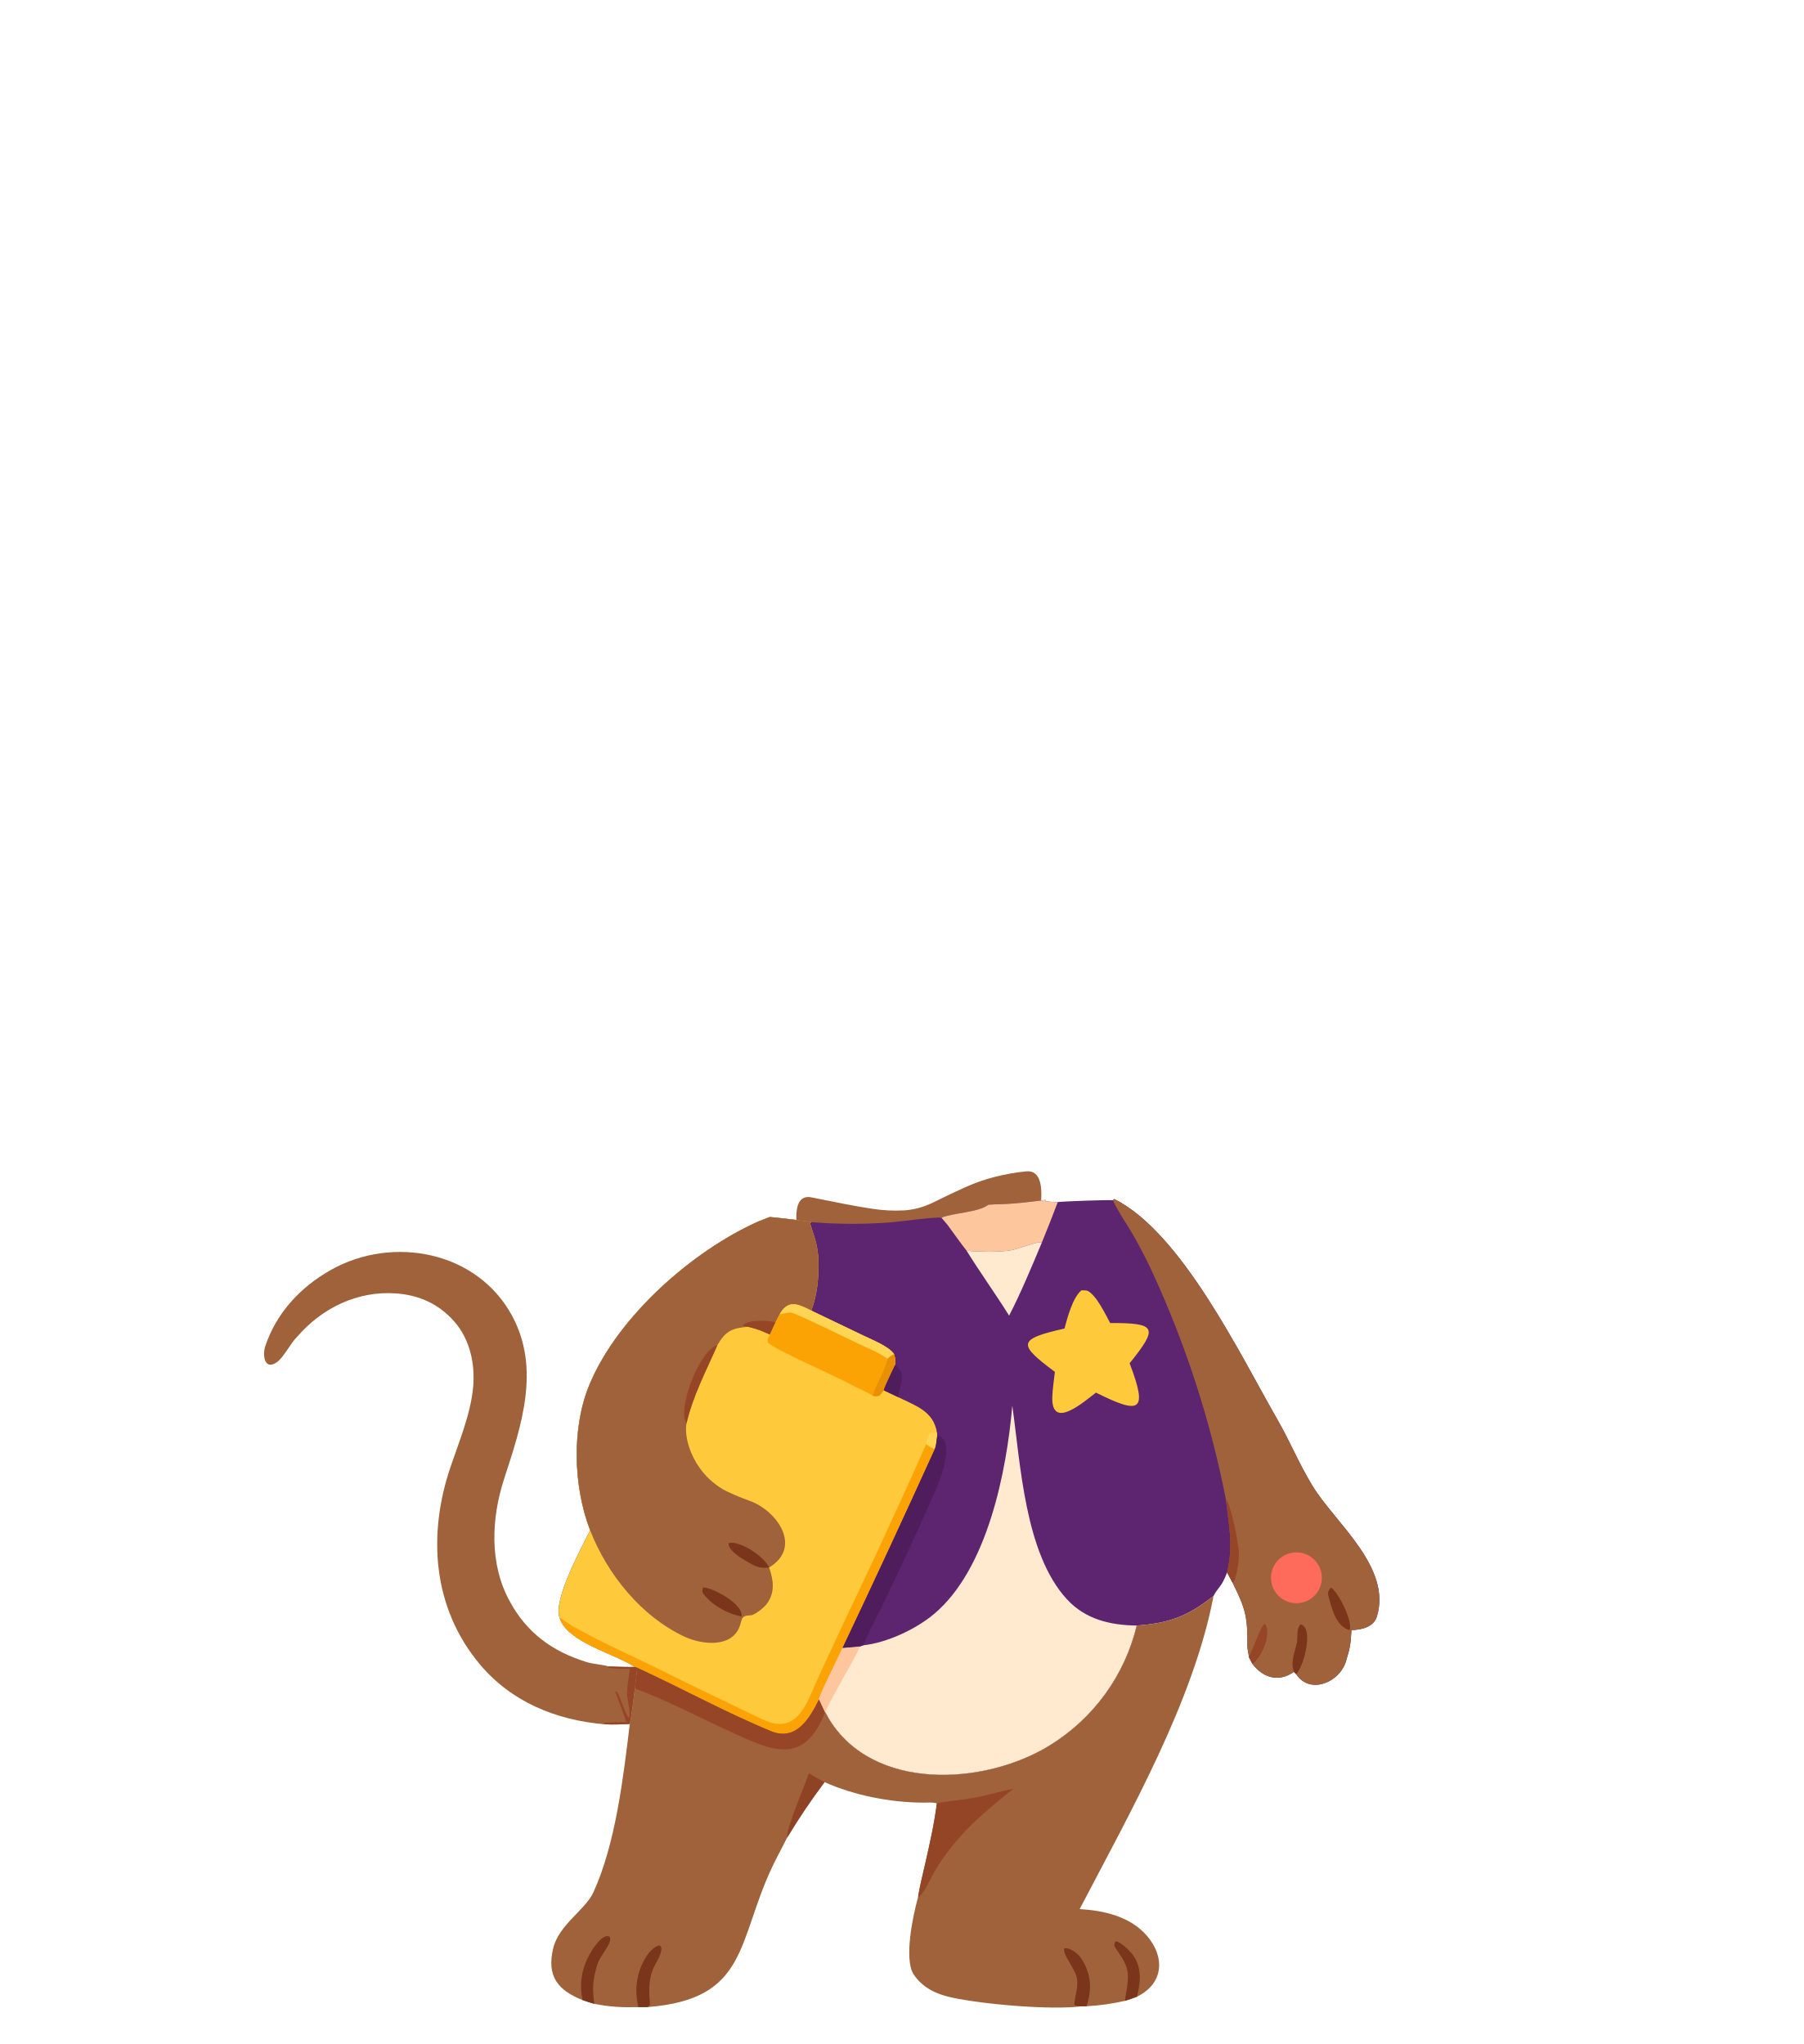
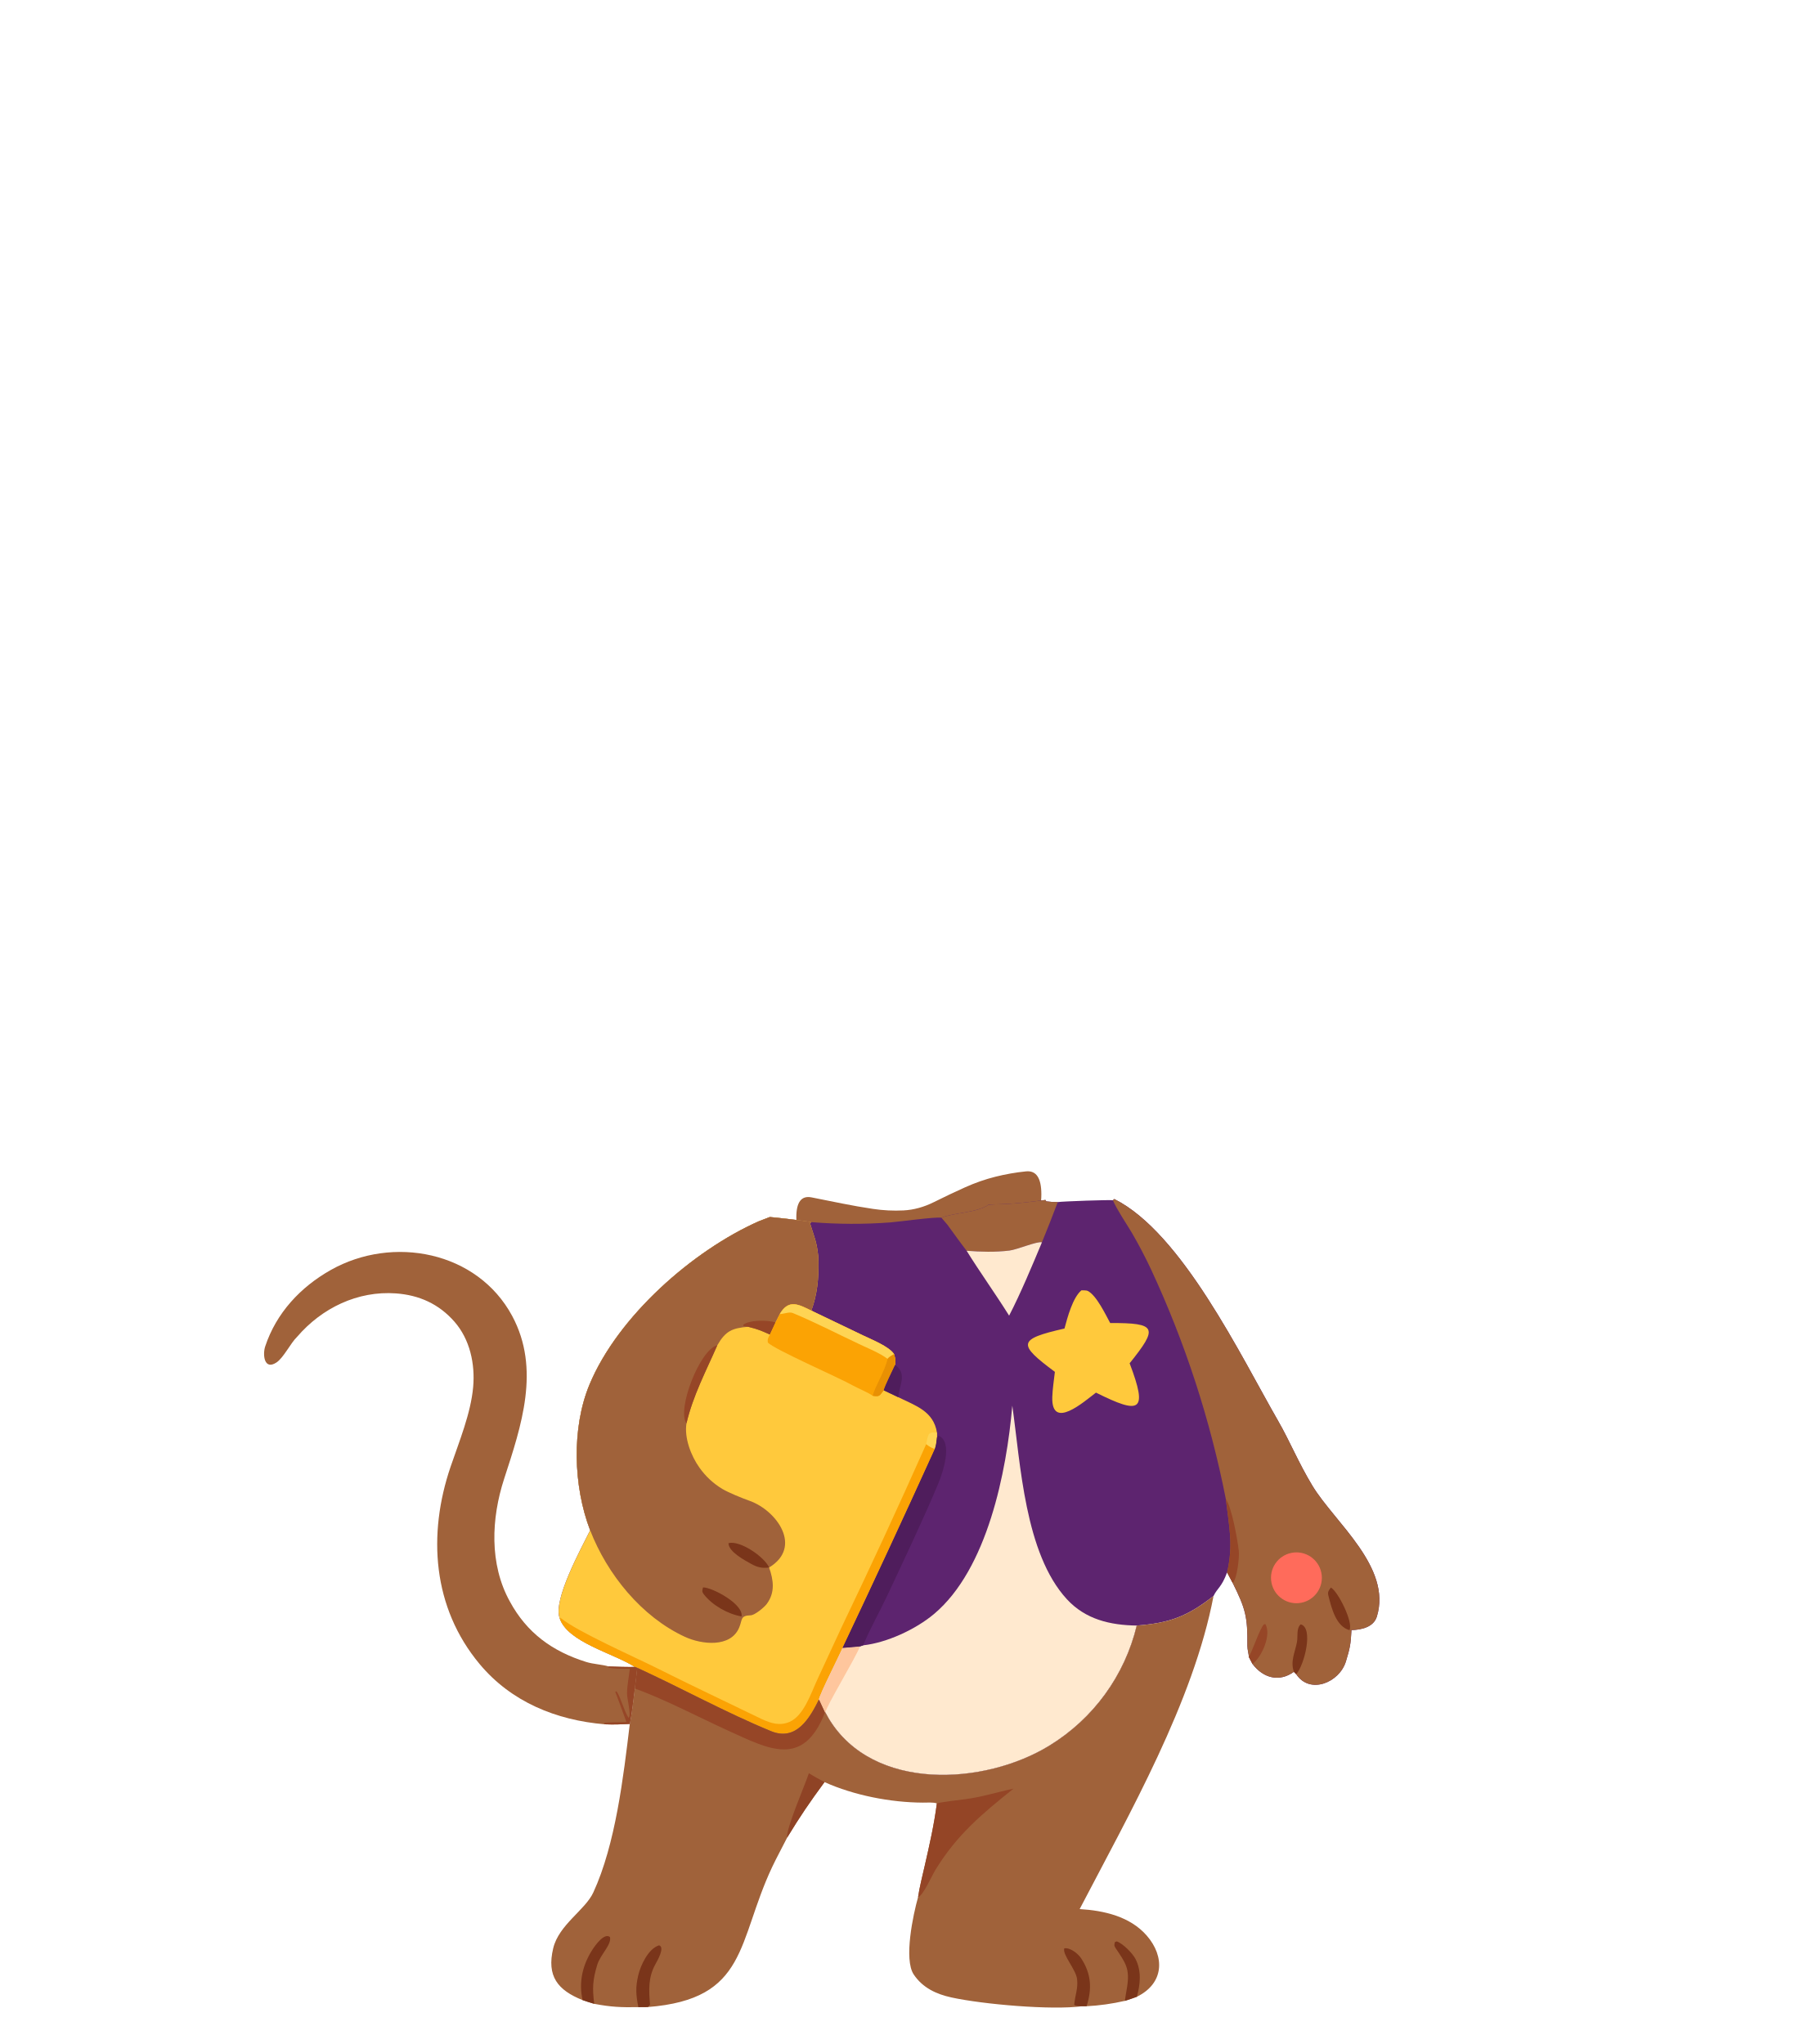
<svg xmlns="http://www.w3.org/2000/svg" width="1178" height="1335" viewBox="0 0 1178 1335" fill="none">
  <path d="M520 795.059C520 785.059 523.333 780.725 530 782.059C536.667 783.392 543.333 784.725 550 786.059C556.667 787.392 563.333 788.559 570 789.559C576.667 790.559 583.333 790.892 590 790.559C596.667 790.225 603.333 788.392 610 785.059C616.667 781.725 623.333 778.559 630 775.559C636.667 772.559 643.333 770.225 650 768.559C656.667 766.892 663.333 765.725 670 765.059C676.667 764.392 680 769.392 680 780.059C680 790.725 676.667 796.392 670 797.059C663.333 797.725 656.667 798.892 650 800.559C643.333 802.225 636.667 803.725 630 805.059C623.333 806.392 616.667 807.392 610 808.059C603.333 808.725 596.667 809.225 590 809.559C583.333 809.892 576.667 810.225 570 810.559C563.333 810.892 556.667 811.059 550 811.059C543.333 811.059 536.667 810.892 530 810.559C523.333 810.225 520 805.059 520 795.059Z" fill="#A0623A" />
  <path d="M726.735 783.934L727.596 783.107C771.75 805.094 810.343 885.846 834.633 928.06C842.306 941.397 847.932 955.418 857.059 970.482C871.485 994.295 909.042 1023.57 899.074 1055.86C896.936 1062.78 888.963 1064.49 882.496 1064.67C882.053 1073.74 881.518 1076.51 878.858 1085.18C874.634 1098.94 855.318 1106.94 846.439 1093.48L844.907 1091.91C835.226 1098.94 824.717 1095.89 817.879 1086.77L815.506 1082.18C815.46 1080.51 814.521 1077.4 814.541 1074.95C814.711 1055.91 813.387 1050.85 804.951 1033.86L801.288 1026.97C797.663 1036.82 794.997 1037.07 792.441 1042.36C775.537 1055.56 764.109 1060.07 742.29 1061.7C734.454 1094.33 713.971 1122.51 685.346 1140.05C642.949 1166.15 569.972 1170.35 541.171 1122.42C540.395 1121.12 539.658 1119.79 538.961 1118.43L538.688 1118.5L534.764 1110.03C528.846 1121.92 520.087 1137.51 503.454 1130.66C473.802 1118.46 445.293 1102.67 416.093 1089.29L414.595 1088.73C400.706 1079.79 370.509 1072.58 365.453 1056.84C361.016 1044.91 379.404 1011.56 385.364 999.49C374.297 970.626 373.204 932.538 384.962 904.267C403.466 859.771 452.435 816.703 495.577 797.61L502.706 794.873C505.691 795.068 527.619 797.539 529.858 798.223C547.007 799.625 564.238 799.683 581.395 798.393C587.6 797.923 609.962 794.716 614.743 795.322C622.268 792.096 638.546 792.011 645.433 786.855C647.661 786.614 650.678 786.581 652.952 786.516C663.005 786.235 672.699 785.017 682.673 783.719L683.207 784.632C686.148 785.016 687.745 785.095 690.717 785.108C694.133 784.619 725.36 783.511 726.735 783.934Z" fill="#5D246F" />
  <path d="M502.706 794.873C505.691 795.068 527.619 797.539 529.858 798.223L528.917 798.894C531.587 807.727 533.275 810.524 534.289 820.21L534.467 823.789C534.647 835.059 533.712 845.313 529.792 856.017L563.516 872.196C569.293 874.979 580.377 879.32 583.834 884.424C584.703 887.664 584.864 888.153 584.462 891.458C582.758 895.219 577.888 904.867 577.069 908.028L586.564 912.558C597.838 918.099 609.639 921.639 611.836 935.745L611.806 938.835C611.479 941.788 611.367 943.476 610.454 946.357C590.72 989.849 570.626 1033.16 550.173 1076.32C547.876 1081.79 535.292 1106.44 534.764 1110.03C528.846 1121.92 520.087 1137.51 503.454 1130.66C473.802 1118.46 445.293 1102.67 416.093 1089.29L414.595 1088.73C400.706 1079.79 370.509 1072.58 365.453 1056.84C361.016 1044.91 379.404 1011.56 385.364 999.49C374.297 970.626 373.204 932.538 384.962 904.267C403.466 859.771 452.435 816.703 495.577 797.61L502.706 794.873Z" fill="#FFC93C" />
  <path d="M502.706 794.873C505.691 795.068 527.619 797.539 529.858 798.223L528.917 798.894C531.587 807.727 533.275 810.524 534.289 820.21L534.467 823.789C534.647 835.059 533.712 845.313 529.792 856.017C521.41 851.91 514.974 848.292 509.18 858.272L506.419 863.695L502.734 871.622C496.801 868.995 494.817 868.089 488.478 866.564C478.15 867.431 473.788 869.243 468.395 878.656C460.936 895.669 452.501 911.561 448.262 929.657C446.749 939.174 451.259 950.907 456.745 958.573C460.721 964.218 465.832 968.964 471.749 972.516C475.99 975.032 484.781 978.552 489.645 980.299C507.259 986.642 524.268 1010.39 502.226 1023.78C505.067 1031.99 506.304 1039.98 500.679 1047.6C499.095 1049.75 492.991 1054.85 490.251 1055C483.218 1055.23 484.948 1057.66 482.644 1063.1C477.087 1076.23 458.313 1074.18 447.23 1069.06C418.865 1055.95 396.52 1028.22 385.364 999.49C374.297 970.626 373.204 932.538 384.962 904.267C403.466 859.771 452.435 816.703 495.578 797.61L502.706 794.873Z" fill="#A0623A" />
  <path d="M448.262 929.657C441.759 920.746 457.02 881.27 468.395 878.656C460.936 895.669 452.501 911.561 448.262 929.657Z" fill="#964627" />
  <path d="M475.688 1007.9C483.084 1005.83 499.134 1016.74 502.226 1023.78C497.715 1024.38 494.585 1023.69 490.614 1021.48C486.174 1019.01 475.769 1013.53 475.688 1007.9Z" fill="#7A351A" />
  <path d="M488.478 866.564L485.444 866.01L485.376 865.253C489.362 861.948 501.449 862.118 506.419 863.695L502.734 871.622C496.801 868.995 494.817 868.089 488.478 866.564Z" fill="#964627" />
  <path d="M459.075 1036.78C465.103 1036.72 485.732 1047.77 484.211 1055.73C475.422 1054.27 465.125 1048.49 459.566 1041.26C458.128 1039.39 458.644 1038.64 459.075 1036.78Z" fill="#7A351A" />
  <path d="M509.18 858.272C514.974 848.292 521.41 851.91 529.792 856.017L563.516 872.196C569.293 874.979 580.376 879.32 583.834 884.424C584.703 887.664 584.864 888.153 584.462 891.458C582.758 895.219 577.888 904.867 577.069 908.028C574.232 911.529 574.674 912.409 569.855 911.633C567.55 909.795 559.399 906.327 556.957 904.925C548.451 900.043 504.805 881.028 501.377 876.791C501.08 874.451 501.635 873.864 502.733 871.622L506.419 863.695L509.18 858.272Z" fill="#FBA304" />
  <path d="M509.18 858.272C514.974 848.292 521.41 851.91 529.792 856.017L563.516 872.196C569.293 874.979 580.376 879.32 583.834 884.424C582.39 885.304 580.564 886.204 579.595 887.514C578.302 886.576 576.963 885.702 575.582 884.894C571.662 882.612 566.506 880.422 562.282 878.447C547.442 871.524 532.795 863.845 517.68 857.568C515.399 856.623 512.081 858.155 509.18 858.272Z" fill="#FED454" />
  <path d="M583.834 884.424C584.703 887.664 584.864 888.153 584.462 891.458C582.758 895.219 577.888 904.867 577.069 908.028C574.232 911.529 574.674 912.409 569.855 911.633C571.461 905.251 577.768 895.767 579.595 887.514C580.564 886.204 582.39 885.305 583.834 884.424Z" fill="#E89003" />
  <path d="M604.811 943.209C607.293 944.956 607.671 945.301 610.454 946.357C590.72 989.849 570.626 1033.16 550.173 1076.32C547.876 1081.79 535.292 1106.44 534.764 1110.03C528.846 1121.92 520.087 1137.51 503.454 1130.66C473.802 1118.46 445.293 1102.67 416.093 1089.29L414.595 1088.73C400.706 1079.79 370.509 1072.58 365.453 1056.84L366.512 1057.02C376.798 1065.61 415.237 1082.61 429.448 1089.76C451.285 1100.74 475.492 1112.12 497.6 1122.87C503.531 1125.55 509.212 1127.37 515.577 1124.61C524.875 1120.57 529.545 1106 533.64 1097.13L549.541 1062.83C568.536 1023.22 586.961 983.343 604.811 943.209Z" fill="#FBA304" />
  <path d="M611.836 935.745L611.806 938.835C611.479 941.788 611.367 943.476 610.454 946.357C607.671 945.301 607.293 944.956 604.811 943.209C605.291 940.706 605.492 938.907 606.581 936.586C608.892 935.119 608.513 935.634 611.836 935.745Z" fill="#FED454" />
  <path d="M661.029 918.073C666.427 956.142 669.146 1014.62 696.676 1044.51C708.827 1057.7 724.91 1061.45 742.29 1061.7C734.454 1094.33 713.971 1122.51 685.346 1140.05C642.949 1166.15 569.972 1170.35 541.171 1122.42C540.395 1121.12 539.658 1119.79 538.961 1118.43L538.688 1118.5L534.764 1110.03C535.292 1106.44 547.876 1081.79 550.173 1076.32L561.56 1075.31L563.661 1074.61C579.139 1072.92 598.019 1064.15 609.921 1054.14C644.794 1024.81 657.274 961.291 661.029 918.073Z" fill="#FFE9CF" />
  <path d="M550.173 1076.32L561.56 1075.31C558.608 1083.02 539.497 1114.5 538.961 1118.43L538.688 1118.5L534.764 1110.03C535.292 1106.44 547.876 1081.79 550.173 1076.32Z" fill="#FEC69D" />
  <path d="M726.735 783.934L727.596 783.107C771.75 805.094 810.343 885.846 834.633 928.06C842.306 941.397 847.932 955.418 857.058 970.482C871.485 994.295 909.042 1023.57 899.074 1055.86C896.936 1062.78 888.963 1064.49 882.496 1064.67C882.053 1073.74 881.518 1076.51 878.858 1085.18C874.634 1098.94 855.318 1106.94 846.439 1093.48L844.907 1091.91C835.226 1098.94 824.717 1095.89 817.879 1086.77L815.506 1082.18C815.46 1080.51 814.521 1077.4 814.541 1074.95C814.71 1055.91 813.387 1050.85 804.951 1033.86L801.288 1026.97C805.499 1008.75 802.578 997.104 800.447 979.009C790.283 927.317 773.927 877.039 751.716 829.264C747.831 820.966 743.574 812.851 738.952 804.931C735.367 798.894 729.33 790.108 726.735 783.934Z" fill="#A0623A" />
  <path d="M800.447 979.009C804.41 984.797 808.068 1005.42 808.948 1013.04C809.404 1017 807.781 1031.39 804.951 1033.86L801.288 1026.97C805.499 1008.75 802.579 997.104 800.447 979.009Z" fill="#964627" />
  <path d="M844.907 1091.91C842.469 1085 845.657 1079.24 846.928 1072.38C847.599 1068.75 846.367 1063.53 849.359 1060.91C857.828 1063.08 851.863 1087.28 846.439 1093.48L844.907 1091.91Z" fill="#7A351A" />
  <path d="M815.506 1082.18C818.629 1076.27 822.462 1064.19 825.298 1060.93L826.295 1060.74C830.324 1067.6 824.118 1082.09 817.879 1086.77L815.506 1082.18Z" fill="#964627" />
  <path d="M843.381 1014.22C852.384 1012.46 861.1 1018.34 862.854 1027.33C864.608 1036.33 858.734 1045.05 849.738 1046.81C840.735 1048.56 832.019 1042.69 830.265 1033.69C828.505 1024.68 834.379 1015.97 843.381 1014.22Z" fill="#FF6B5B" />
  <path d="M869.041 1036.87C873.695 1039.34 883.813 1059.61 881.212 1064.71C872.378 1062.26 869.484 1050.25 867.437 1042.19C866.785 1039.62 867.691 1038.8 869.041 1036.87Z" fill="#7A351A" />
-   <path d="M645.432 786.855C647.661 786.614 650.678 786.581 652.952 786.516C663.005 786.235 672.698 785.017 682.673 783.719L683.207 784.632C686.147 785.016 687.745 785.095 690.717 785.108C687.399 793.927 683.957 802.695 680.378 811.41C677.386 810.511 664.191 816.188 659.08 816.795C649.743 817.903 640.524 817.655 631.207 816.918C626.996 811.501 622.721 805.459 618.648 799.892L614.743 795.322C622.268 792.096 638.546 792.011 645.432 786.855Z" fill="#FEC69D" />
+   <path d="M645.432 786.855C647.661 786.614 650.678 786.581 652.952 786.516C663.005 786.235 672.698 785.017 682.673 783.719L683.207 784.632C686.147 785.016 687.745 785.095 690.717 785.108C687.399 793.927 683.957 802.695 680.378 811.41C677.386 810.511 664.191 816.188 659.08 816.795C649.743 817.903 640.524 817.655 631.207 816.918C626.996 811.501 622.721 805.459 618.648 799.892L614.743 795.322C622.268 792.096 638.546 792.011 645.432 786.855Z" fill="#A0623A" />
  <path d="M611.806 938.835L612.745 937.688C622.781 941.514 615.352 962.654 612.55 969.316C602.204 993.923 590.686 1017.94 579.389 1042.11C574.52 1052.52 567.869 1064.21 563.661 1074.61L561.56 1075.31L550.173 1076.32C570.626 1033.16 590.72 989.849 610.454 946.357C611.367 943.476 611.479 941.788 611.806 938.835Z" fill="#4F1D5C" />
  <path d="M631.207 816.918C640.524 817.655 649.743 817.903 659.08 816.794C664.191 816.188 677.386 810.511 680.378 811.41C674.1 826.442 666.408 844.896 658.95 859.289C650.057 845.052 639.651 830.581 631.207 816.918Z" fill="#FFE9CF" />
  <path d="M584.462 891.458C592.722 897.305 587.083 904.932 586.564 912.559L577.069 908.028C577.888 904.867 582.758 895.219 584.462 891.458Z" fill="#4F1D5C" />
  <path d="M706.161 842.745C707.1 842.738 709.512 842.738 710.236 843.103C716.038 846.024 721.931 858.624 724.949 864.113C755.472 864.021 756.365 867.098 737.648 890.402C749.728 922.232 744.689 924.025 715.666 909.56C708.032 915.316 686.506 934.526 687.139 912.506C687.282 907.468 688.24 901.105 688.833 896.001C664.517 877.886 664.348 874.692 695.098 867.704C697.034 860.397 700.509 847.477 706.161 842.745Z" fill="#FFC93C" />
  <path d="M742.29 1061.7C764.109 1060.07 775.537 1055.56 792.441 1042.36C779.299 1111.35 737.564 1184.43 705.014 1246.88C720.738 1247.81 737.896 1251.65 748.789 1264.16C760.804 1277.94 760.165 1295.43 742.375 1304.15C739.858 1305.04 737.12 1306.06 734.584 1306.81C726.351 1308.71 717.967 1309.89 709.531 1310.34L706.715 1310.33C686.643 1313.02 641.782 1309.08 621.286 1304.6C611.494 1302.46 602.514 1298.36 596.653 1289.59C590.049 1279.7 596.271 1250.44 599.492 1239.1C600.286 1233.23 602.577 1224.14 603.927 1218.21C607.056 1204.49 609.943 1191.87 611.759 1177.88C609.675 1177 604.984 1177.36 602.627 1177.35C581.444 1177.26 557.614 1172.58 538.406 1163.95C528.585 1177.29 522.502 1186.24 513.984 1200.24C510.832 1206.55 507.189 1213.1 504.21 1219.43C481.185 1268.32 488.53 1305.76 422.982 1310.87L416.839 1310.93C405.69 1311.12 399.077 1310.87 388.016 1308.76C385.417 1308.02 382.994 1307.2 380.438 1306.34C364.207 1299.85 356.844 1290.75 361.253 1272.44C364.948 1257.09 382.135 1247.51 387.425 1236.04C401.961 1204.52 407.106 1160.38 411.243 1125.96C412.611 1119.28 413.628 1109.73 414.533 1102.85C415.11 1098.33 415.63 1093.81 416.093 1089.29C445.293 1102.67 473.802 1118.46 503.454 1130.66C520.087 1137.51 528.846 1121.92 534.764 1110.03L538.688 1118.5L538.961 1118.43C539.658 1119.79 540.395 1121.12 541.171 1122.42C569.972 1170.35 642.949 1166.15 685.346 1140.05C713.971 1122.51 734.454 1094.33 742.29 1061.7Z" fill="#A0623A" />
  <path d="M416.093 1089.29C445.293 1102.67 473.802 1118.46 503.454 1130.66C520.087 1137.51 528.846 1121.92 534.764 1110.03L538.688 1118.5C524.529 1154.88 501.962 1142.36 476.011 1130.58C457.143 1122.03 433.749 1109.63 414.533 1102.85C415.11 1098.33 415.63 1093.81 416.093 1089.29Z" fill="#964627" />
  <path d="M611.759 1177.88C613.44 1177.11 626.881 1175.53 629.817 1175.17C641.018 1173.79 651.101 1170.46 661.831 1168.22C641.388 1184.56 624.921 1198.27 610.857 1221.22C608.545 1224.99 602.788 1238.17 599.492 1239.1C600.286 1233.23 602.577 1224.14 603.927 1218.21C607.056 1204.49 609.943 1191.87 611.759 1177.88Z" fill="#944526" />
  <path d="M380.438 1306.34C377.858 1294.72 380.283 1283.84 386.556 1273.84C388.414 1270.87 394.609 1262.04 398.328 1265.17C399.442 1270.25 391.986 1276.61 389.983 1283.31C386.999 1293.28 386.737 1298.46 388.016 1308.76C385.417 1308.02 382.994 1307.2 380.438 1306.34Z" fill="#7A351A" />
  <path d="M416.839 1310.93C415.285 1303.12 414.898 1298.12 416.758 1290.18C418.307 1283.57 423.349 1272.7 430.389 1270.55C434.391 1271.83 429.195 1280.69 427.954 1282.93C423.216 1291.46 423.67 1299.9 424.468 1309.28C423.701 1310.36 424.013 1310.14 422.982 1310.87L416.839 1310.93Z" fill="#7A351A" />
  <path d="M706.715 1310.33C704.453 1310.2 703.247 1310.46 701.441 1309.44C702.002 1303.03 704.049 1298.92 703.332 1292.64C702.608 1286.29 693.625 1276.72 694.961 1272.52C698.814 1271.9 703.918 1275.92 705.952 1278.99C712.635 1289.1 713.169 1299 709.531 1310.34L706.715 1310.33Z" fill="#7A351A" />
  <path d="M734.584 1306.81C734.643 1305.31 735.751 1299.38 735.973 1297.91C737.857 1285.71 735.112 1282.2 728.496 1272.4C727.309 1270.64 727.661 1270.06 728.046 1268.39L729.252 1267.98C733.307 1269.38 739.571 1275.77 741.455 1279.42C745.517 1287.28 744.617 1296.04 742.375 1304.15C739.858 1305.04 737.12 1306.06 734.584 1306.81Z" fill="#7A351A" />
  <path d="M528.198 1158.15C531.346 1160.15 535.1 1162.12 538.406 1163.95C528.585 1177.29 522.502 1186.24 513.984 1200.24C513.113 1194.58 525.464 1166.42 528.198 1158.15Z" fill="#8F4325" />
  <path d="M394.913 1126.2C363.173 1123.52 333.863 1111.6 313.224 1086.88C282.355 1049.9 279.177 1002.2 294.236 957.96C299.884 941.371 307.422 923.158 308.965 905.975C310.321 890.865 306.89 874.777 296.689 863.168C286.555 851.636 273.717 845.861 258.54 844.759C233.523 842.953 210.157 854.315 194.009 873.115C189.76 877.169 185.202 886.791 180.531 889.874C172.454 895.206 171.415 884.692 173.176 879.379C180.422 857.503 196.249 840.607 215.985 829.473C256.473 806.632 311.706 817.146 334.471 859.524C353.066 894.189 340.462 931.273 329.21 965.822C320.797 991.648 319.396 1021.54 332.919 1045.97C344.01 1066.45 360.591 1078.53 382.735 1085.46C387.561 1086.97 393.084 1087.08 397.51 1088.42C403.229 1088.61 408.869 1088.82 414.595 1088.73L416.093 1089.29C415.63 1093.81 415.11 1098.33 414.533 1102.85C413.628 1109.73 412.611 1119.28 411.243 1125.96C405.345 1126.25 400.86 1126.45 394.913 1126.2Z" fill="#A0623A" />
  <path d="M397.51 1088.42C403.229 1088.61 408.869 1088.82 414.595 1088.73L416.093 1089.29C415.63 1093.81 415.11 1098.33 414.533 1102.85C413.628 1109.73 412.611 1119.28 411.243 1125.96C405.345 1126.25 400.86 1126.45 394.913 1126.2L394.416 1125.43C395.538 1124.72 406.154 1124.9 409.029 1124.71C408.924 1124.15 402.349 1106.28 401.782 1105.04L402.359 1104.6C404.467 1105.94 407.509 1117.8 410.49 1121.98C412.287 1120 409.411 1109.25 409.442 1106.04C409.494 1100.56 410.681 1095.34 411.272 1089.9C406.162 1089.9 402.062 1090.09 397 1089.13L397.51 1088.42Z" fill="#964627" />
</svg>
